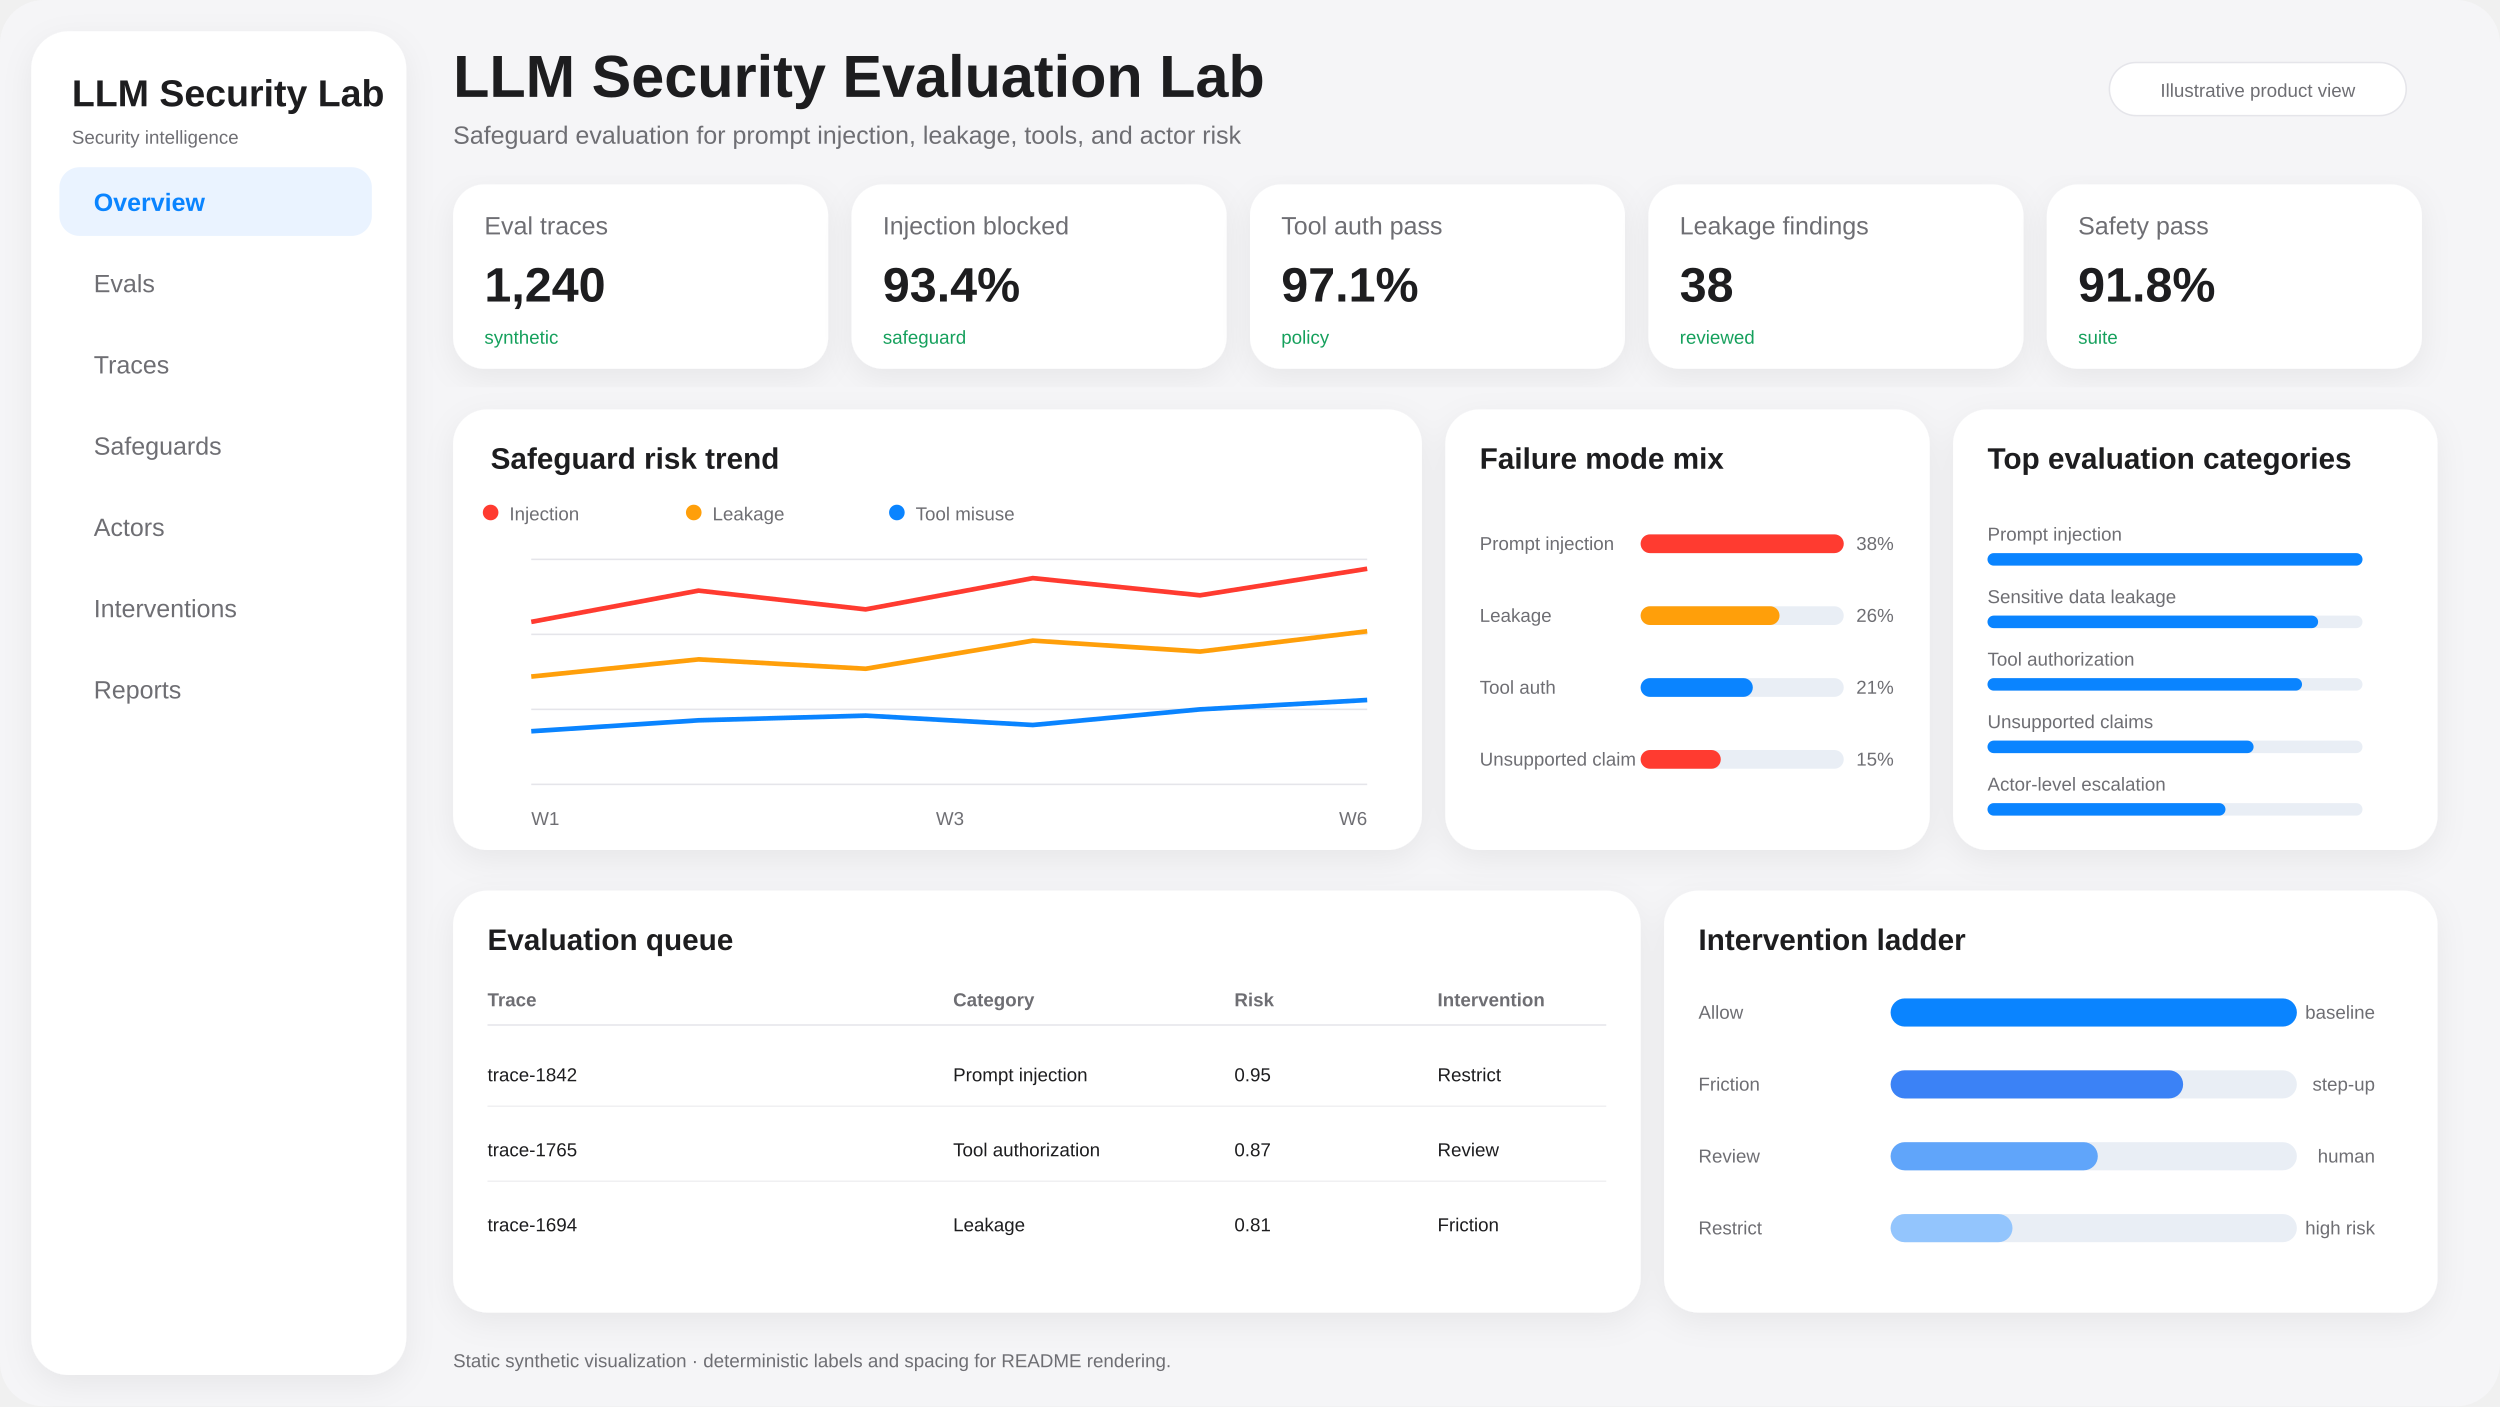
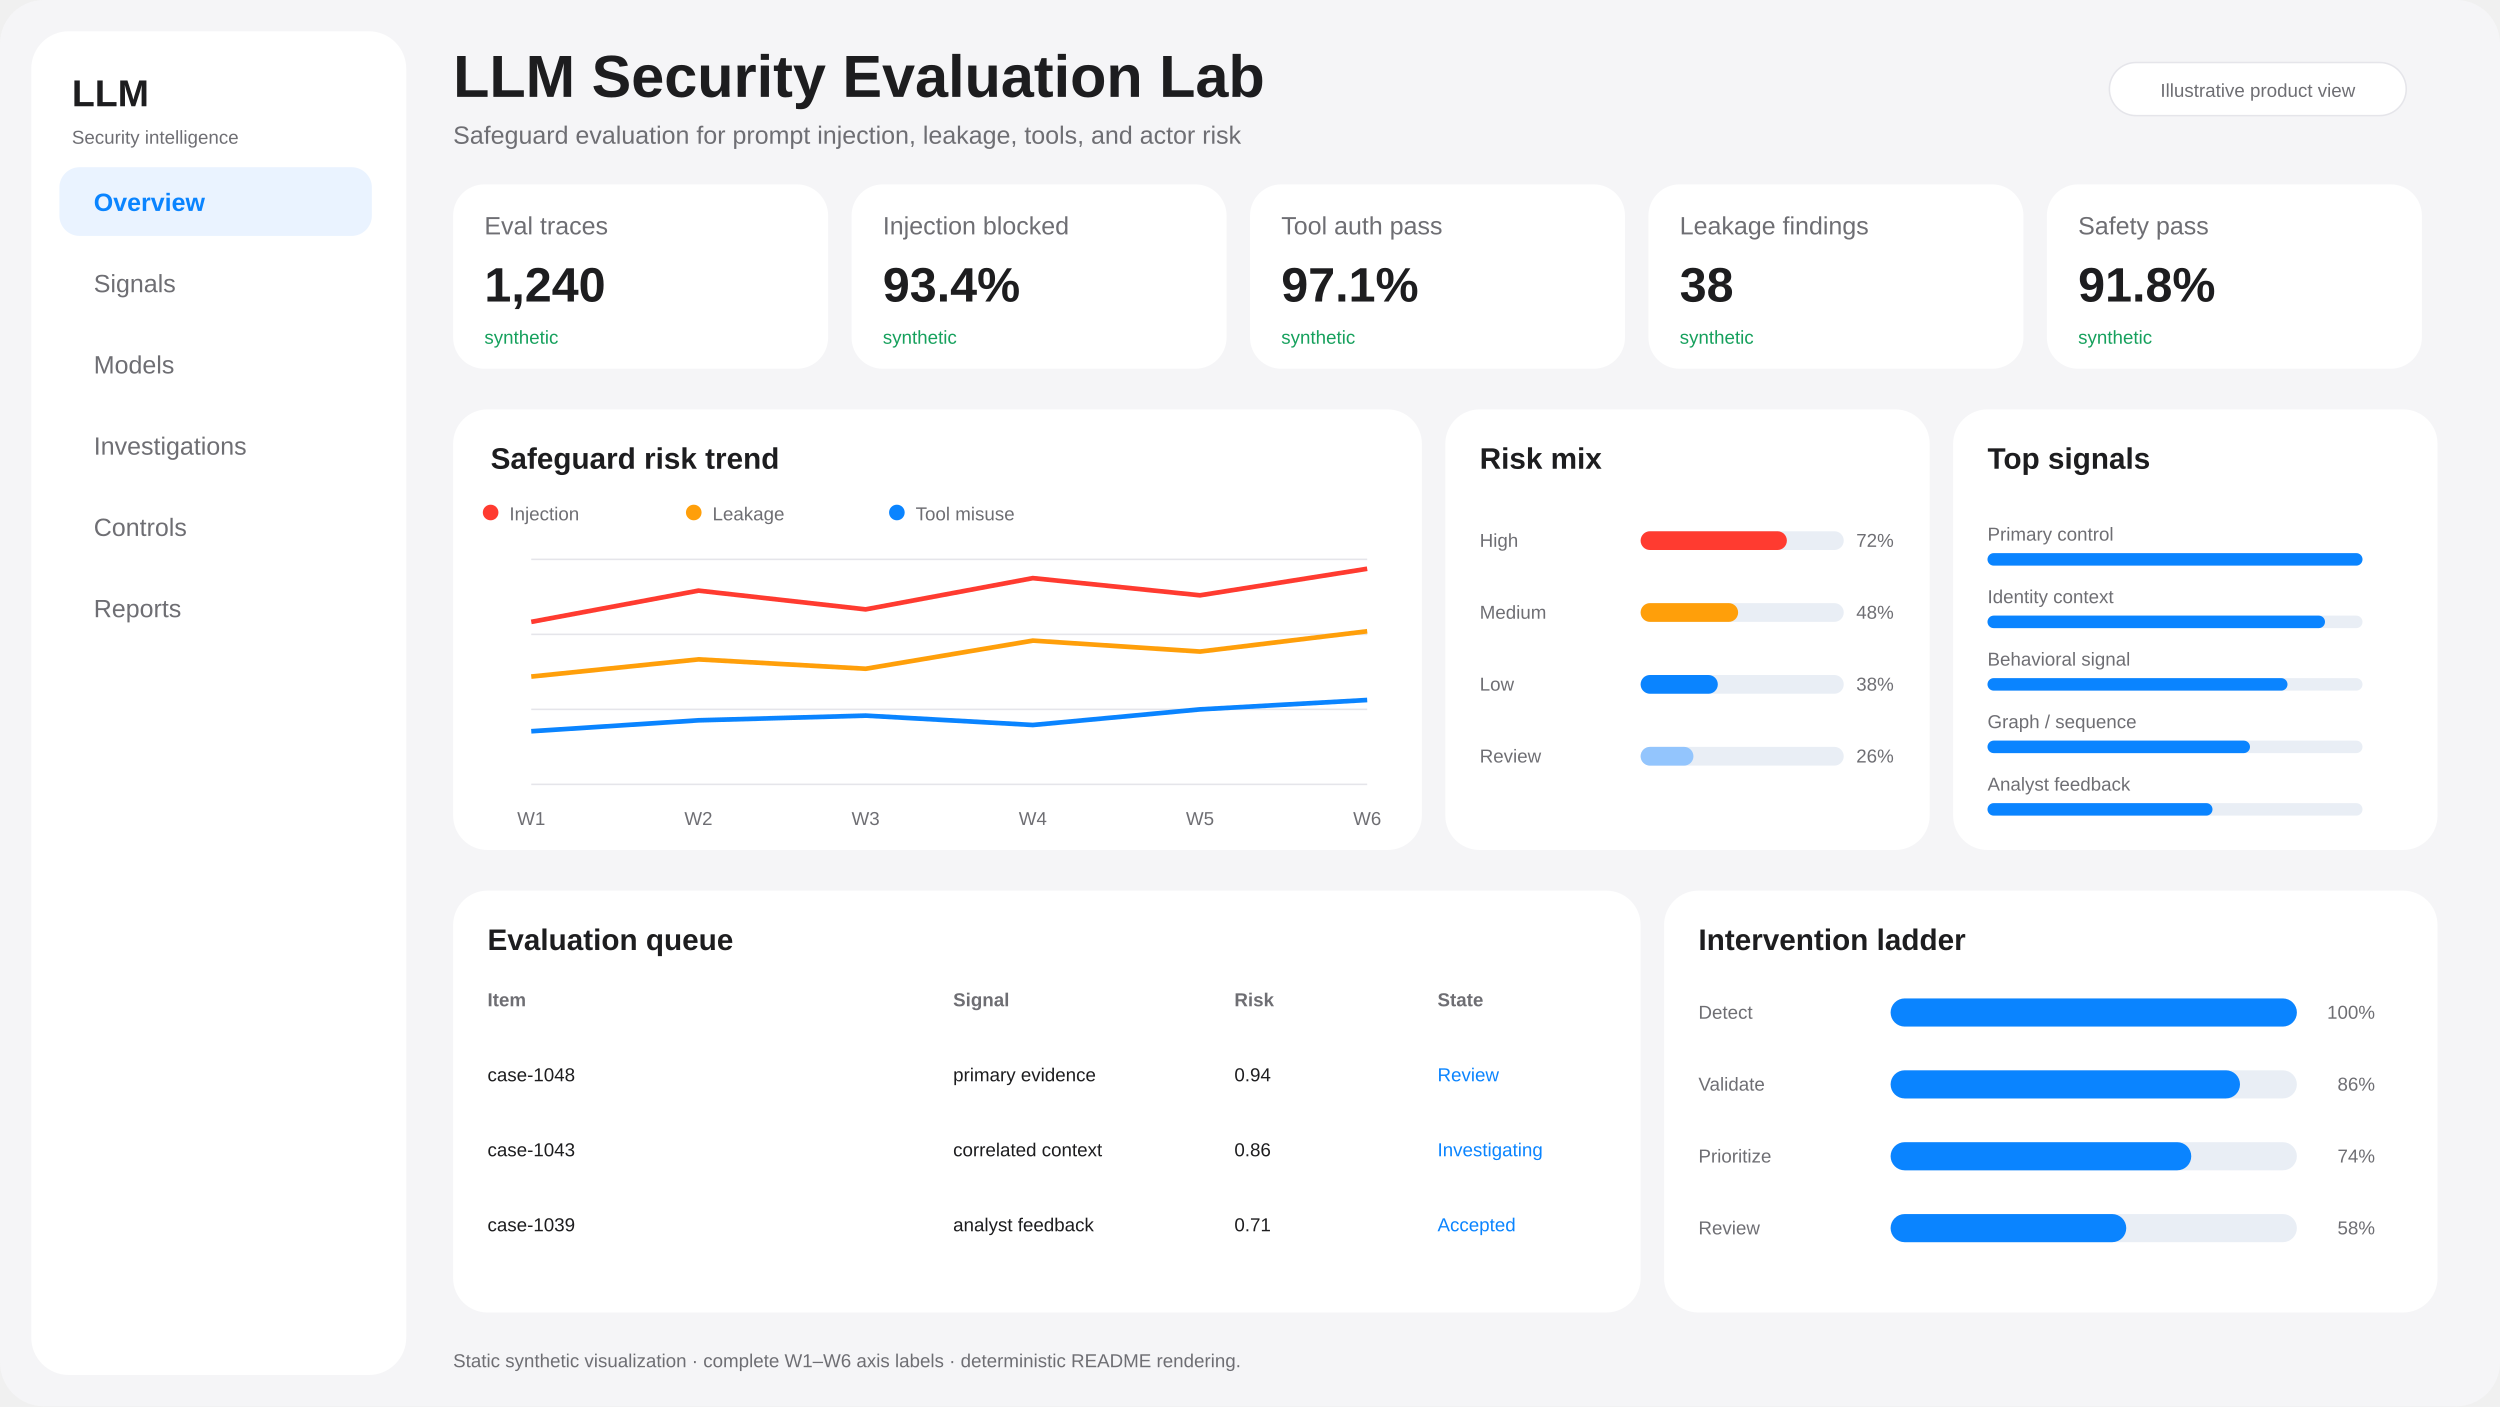
<svg xmlns="http://www.w3.org/2000/svg" width="1600" height="900" viewBox="0 0 1600 900">
-   <defs>
-     <style>text{font-family:-apple-system,BlinkMacSystemFont,"Segoe UI",Arial,sans-serif;fill:#1d1d1f}.m{fill:#6e6e73}.b{fill:#0a84ff}.g{fill:#15a05c}.r{fill:#ff3b30}.o{fill:#ff9f0a}.card{fill:#fff}.grid{stroke:#e5e5ea}.sm{font-size:12px}.md{font-size:16px}.h{font-weight:700}</style>
-     <filter id="s">
-       <feDropShadow dx="0" dy="6" stdDeviation="10" flood-opacity=".06" />
-     </filter>
-   </defs>
+   <style>text{font-family:-apple-system,BlinkMacSystemFont,"Segoe UI",Arial,sans-serif;fill:#1d1d1f}.m{fill:#6e6e73}.b{fill:#0a84ff}.g{fill:#15a05c}.r{fill:#ff3b30}.o{fill:#ff9f0a}.sm{font-size:12px}.md{font-size:16px}.h{font-weight:700}.card{fill:#fff}.grid{stroke:#e5e5ea}</style>
  <rect width="1600" height="900" rx="28" fill="#f5f5f7" />
-   <rect x="20" y="20" width="240" height="860" rx="24" class="card" filter="url(#s)" />
-   <text x="46" y="68" font-size="24" class="h">LLM Security Lab</text>
+   <rect x="20" y="20" width="240" height="860" rx="24" class="card" />
+   <text x="46" y="68" font-size="24" class="h">LLM</text>
  <text x="46" y="92" class="m sm">Security intelligence</text>
  <rect x="38" y="107" width="200" height="44" rx="13" fill="#eaf3ff" />
-   <text x="60" y="135" class="b md h">Overview</text>
-   <text x="60" y="187" class="m md">Evals</text>
-   <text x="60" y="239" class="m md">Traces</text>
-   <text x="60" y="291" class="m md">Safeguards</text>
-   <text x="60" y="343" class="m md">Actors</text>
-   <text x="60" y="395" class="m md">Interventions</text>
-   <text x="60" y="447" class="m md">Reports</text>
+   <text x="60" y="135" class="b h md">Overview</text>
+   <text x="60" y="187" class="m md">Signals</text>
+   <text x="60" y="239" class="m md">Models</text>
+   <text x="60" y="291" class="m md">Investigations</text>
+   <text x="60" y="343" class="m md">Controls</text>
+   <text x="60" y="395" class="m md">Reports</text>
  <text x="290" y="62" font-size="38" class="h">LLM Security Evaluation Lab</text>
  <text x="290" y="92" class="m md">Safeguard evaluation for prompt injection, leakage, tools, and actor risk</text>
-   <rect x="1350" y="40" width="190" height="34" rx="17" fill="#fff" stroke="#e5e5ea" />
+   <rect x="1350" y="40" width="190" height="34" rx="17" class="card" stroke="#e5e5ea" />
  <text x="1445" y="62" text-anchor="middle" class="m sm">Illustrative product view</text>
-   <g filter="url(#s)">
-     <rect x="290" y="118" width="240" height="118" rx="20" class="card" />
-   </g>
+   <rect x="290" y="118" width="240" height="118" rx="20" class="card" />
  <text x="310" y="150" class="m md">Eval traces</text>
  <text x="310" y="193" font-size="31" class="h">1,240</text>
  <text x="310" y="220" class="g sm">synthetic</text>
-   <g filter="url(#s)">
-     <rect x="545" y="118" width="240" height="118" rx="20" class="card" />
-   </g>
+   <rect x="545" y="118" width="240" height="118" rx="20" class="card" />
  <text x="565" y="150" class="m md">Injection blocked</text>
  <text x="565" y="193" font-size="31" class="h">93.4%</text>
-   <text x="565" y="220" class="g sm">safeguard</text>
-   <g filter="url(#s)">
-     <rect x="800" y="118" width="240" height="118" rx="20" class="card" />
-   </g>
+   <text x="565" y="220" class="g sm">synthetic</text>
+   <rect x="800" y="118" width="240" height="118" rx="20" class="card" />
  <text x="820" y="150" class="m md">Tool auth pass</text>
  <text x="820" y="193" font-size="31" class="h">97.1%</text>
-   <text x="820" y="220" class="g sm">policy</text>
-   <g filter="url(#s)">
-     <rect x="1055" y="118" width="240" height="118" rx="20" class="card" />
-   </g>
+   <text x="820" y="220" class="g sm">synthetic</text>
+   <rect x="1055" y="118" width="240" height="118" rx="20" class="card" />
  <text x="1075" y="150" class="m md">Leakage findings</text>
  <text x="1075" y="193" font-size="31" class="h">38</text>
-   <text x="1075" y="220" class="g sm">reviewed</text>
-   <g filter="url(#s)">
-     <rect x="1310" y="118" width="240" height="118" rx="20" class="card" />
-   </g>
+   <text x="1075" y="220" class="g sm">synthetic</text>
+   <rect x="1310" y="118" width="240" height="118" rx="20" class="card" />
  <text x="1330" y="150" class="m md">Safety pass</text>
  <text x="1330" y="193" font-size="31" class="h">91.8%</text>
-   <text x="1330" y="220" class="g sm">suite</text>
-   <g filter="url(#s)">
-     <rect x="290" y="262" width="620" height="282" rx="22" class="card" />
-     <rect x="925" y="262" width="310" height="282" rx="22" class="card" />
-     <rect x="1250" y="262" width="310" height="282" rx="22" class="card" />
-   </g>
+   <text x="1330" y="220" class="g sm">synthetic</text>
+   <rect x="290" y="262" width="620" height="282" rx="22" class="card" />
+   <rect x="925" y="262" width="310" height="282" rx="22" class="card" />
+   <rect x="1250" y="262" width="310" height="282" rx="22" class="card" />
  <text x="314" y="300" font-size="19" class="h">Safeguard risk trend</text>
  <circle cx="314" cy="328" r="5" fill="#ff3b30" />
  <text x="326" y="333" class="m sm">Injection</text>
  <circle cx="444" cy="328" r="5" fill="#ff9f0a" />
  <text x="456" y="333" class="m sm">Leakage</text>
  <circle cx="574" cy="328" r="5" fill="#0a84ff" />
  <text x="586" y="333" class="m sm">Tool misuse</text>
  <line x1="340" y1="358" x2="875" y2="358" class="grid" />
  <line x1="340" y1="406" x2="875" y2="406" class="grid" />
  <line x1="340" y1="454" x2="875" y2="454" class="grid" />
  <line x1="340" y1="502" x2="875" y2="502" class="grid" />
  <polyline points="340,398 447,378 554,390 661,370 768,381 875,364" fill="none" stroke="#ff3b30" stroke-width="3" />
  <polyline points="340,433 447,422 554,428 661,410 768,417 875,404" fill="none" stroke="#ff9f0a" stroke-width="3" />
  <polyline points="340,468 447,461 554,458 661,464 768,454 875,448" fill="none" stroke="#0a84ff" stroke-width="3" />
-   <text x="340" y="528" class="m sm">W1</text>
-   <text x="608" y="528" text-anchor="middle" class="m sm">W3</text>
-   <text x="875" y="528" text-anchor="end" class="m sm">W6</text>
-   <text x="947" y="300" font-size="19" class="h">Failure mode mix</text>
-   <text x="947" y="352" class="m sm">Prompt injection</text>
-   <rect x="1050" y="342" width="130" height="12" rx="6" fill="#e9eef5" />
-   <rect x="1050" y="342" width="130" height="12" rx="6" fill="#ff3b30" />
-   <text x="1212" y="352" text-anchor="end" class="m sm">38%</text>
-   <text x="947" y="398" class="m sm">Leakage</text>
-   <rect x="1050" y="388" width="130" height="12" rx="6" fill="#e9eef5" />
-   <rect x="1050" y="388" width="88.9" height="12" rx="6" fill="#ff9f0a" />
-   <text x="1212" y="398" text-anchor="end" class="m sm">26%</text>
-   <text x="947" y="444" class="m sm">Tool auth</text>
-   <rect x="1050" y="434" width="130" height="12" rx="6" fill="#e9eef5" />
-   <rect x="1050" y="434" width="71.8" height="12" rx="6" fill="#0a84ff" />
-   <text x="1212" y="444" text-anchor="end" class="m sm">21%</text>
-   <text x="947" y="490" class="m sm">Unsupported claim</text>
-   <rect x="1050" y="480" width="130" height="12" rx="6" fill="#e9eef5" />
-   <rect x="1050" y="480" width="51.3" height="12" rx="6" fill="#ff3b30" />
-   <text x="1212" y="490" text-anchor="end" class="m sm">15%</text>
-   <text x="1272" y="300" font-size="19" class="h">Top evaluation categories</text>
-   <text x="1272" y="346" class="m sm">Prompt injection</text>
+   <text x="340" y="528" text-anchor="middle" class="m sm">W1</text>
+   <text x="447" y="528" text-anchor="middle" class="m sm">W2</text>
+   <text x="554" y="528" text-anchor="middle" class="m sm">W3</text>
+   <text x="661" y="528" text-anchor="middle" class="m sm">W4</text>
+   <text x="768" y="528" text-anchor="middle" class="m sm">W5</text>
+   <text x="875" y="528" text-anchor="middle" class="m sm">W6</text>
+   <text x="947" y="300" font-size="19" class="h">Risk mix</text>
+   <text x="947" y="350" class="m sm">High</text>
+   <rect x="1050" y="340" width="130" height="12" rx="6" fill="#e9eef5" />
+   <rect x="1050" y="340" width="93.6" height="12" rx="6" fill="#ff3b30" />
+   <text x="1212" y="350" text-anchor="end" class="m sm">72%</text>
+   <text x="947" y="396" class="m sm">Medium</text>
+   <rect x="1050" y="386" width="130" height="12" rx="6" fill="#e9eef5" />
+   <rect x="1050" y="386" width="62.4" height="12" rx="6" fill="#ff9f0a" />
+   <text x="1212" y="396" text-anchor="end" class="m sm">48%</text>
+   <text x="947" y="442" class="m sm">Low</text>
+   <rect x="1050" y="432" width="130" height="12" rx="6" fill="#e9eef5" />
+   <rect x="1050" y="432" width="49.4" height="12" rx="6" fill="#0a84ff" />
+   <text x="1212" y="442" text-anchor="end" class="m sm">38%</text>
+   <text x="947" y="488" class="m sm">Review</text>
+   <rect x="1050" y="478" width="130" height="12" rx="6" fill="#e9eef5" />
+   <rect x="1050" y="478" width="33.8" height="12" rx="6" fill="#93c5fd" />
+   <text x="1212" y="488" text-anchor="end" class="m sm">26%</text>
+   <text x="1272" y="300" font-size="19" class="h">Top signals</text>
+   <text x="1272" y="346" class="m sm">Primary control</text>
  <rect x="1272" y="354" width="240" height="8" rx="4" fill="#e9eef5" />
  <rect x="1272" y="354" width="240" height="8" rx="4" fill="#0a84ff" />
-   <text x="1272" y="386" class="m sm">Sensitive data leakage</text>
+   <text x="1272" y="386" class="m sm">Identity context</text>
  <rect x="1272" y="394" width="240" height="8" rx="4" fill="#e9eef5" />
-   <rect x="1272" y="394" width="211.6" height="8" rx="4" fill="#0a84ff" />
-   <text x="1272" y="426" class="m sm">Tool authorization</text>
+   <rect x="1272" y="394" width="216" height="8" rx="4" fill="#0a84ff" />
+   <text x="1272" y="426" class="m sm">Behavioral signal</text>
  <rect x="1272" y="434" width="240" height="8" rx="4" fill="#e9eef5" />
-   <rect x="1272" y="434" width="201.3" height="8" rx="4" fill="#0a84ff" />
-   <text x="1272" y="466" class="m sm">Unsupported claims</text>
+   <rect x="1272" y="434" width="192" height="8" rx="4" fill="#0a84ff" />
+   <text x="1272" y="466" class="m sm">Graph / sequence</text>
  <rect x="1272" y="474" width="240" height="8" rx="4" fill="#e9eef5" />
-   <rect x="1272" y="474" width="170.3" height="8" rx="4" fill="#0a84ff" />
-   <text x="1272" y="506" class="m sm">Actor-level escalation</text>
+   <rect x="1272" y="474" width="168" height="8" rx="4" fill="#0a84ff" />
+   <text x="1272" y="506" class="m sm">Analyst feedback</text>
  <rect x="1272" y="514" width="240" height="8" rx="4" fill="#e9eef5" />
-   <rect x="1272" y="514" width="152.3" height="8" rx="4" fill="#0a84ff" />
-   <g filter="url(#s)">
-     <rect x="290" y="570" width="760" height="270" rx="22" class="card" />
-     <rect x="1065" y="570" width="495" height="270" rx="22" class="card" />
-   </g>
+   <rect x="1272" y="514" width="144" height="8" rx="4" fill="#0a84ff" />
+   <rect x="290" y="570" width="760" height="270" rx="22" class="card" />
+   <rect x="1065" y="570" width="495" height="270" rx="22" class="card" />
  <text x="312" y="608" font-size="19" class="h">Evaluation queue</text>
-   <text x="312" y="644" class="m sm h">Trace</text>
-   <text x="610" y="644" class="m sm h">Category</text>
+   <text x="312" y="644" class="m sm h">Item</text>
+   <text x="610" y="644" class="m sm h">Signal</text>
  <text x="790" y="644" class="m sm h">Risk</text>
-   <text x="920" y="644" class="m sm h">Intervention</text>
-   <line x1="312" y1="656" x2="1028" y2="656" class="grid" />
-   <text x="312" y="692" class="sm">trace-1842</text>
-   <text x="610" y="692" class="sm">Prompt injection</text>
-   <text x="790" y="692" class="sm">0.95</text>
-   <text x="920" y="692" class="sm">Restrict</text>
-   <line x1="312" y1="708" x2="1028" y2="708" stroke="#f0f0f2" />
-   <text x="312" y="740" class="sm">trace-1765</text>
-   <text x="610" y="740" class="sm">Tool authorization</text>
-   <text x="790" y="740" class="sm">0.87</text>
-   <text x="920" y="740" class="sm">Review</text>
-   <line x1="312" y1="756" x2="1028" y2="756" stroke="#f0f0f2" />
-   <text x="312" y="788" class="sm">trace-1694</text>
-   <text x="610" y="788" class="sm">Leakage</text>
-   <text x="790" y="788" class="sm">0.81</text>
-   <text x="920" y="788" class="sm">Friction</text>
+   <text x="920" y="644" class="m sm h">State</text>
+   <text x="312" y="692" class="sm">case-1048</text>
+   <text x="610" y="692" class="sm">primary evidence</text>
+   <text x="790" y="692" class="sm">0.94</text>
+   <text x="920" y="692" class="b sm">Review</text>
+   <text x="312" y="740" class="sm">case-1043</text>
+   <text x="610" y="740" class="sm">correlated context</text>
+   <text x="790" y="740" class="sm">0.86</text>
+   <text x="920" y="740" class="b sm">Investigating</text>
+   <text x="312" y="788" class="sm">case-1039</text>
+   <text x="610" y="788" class="sm">analyst feedback</text>
+   <text x="790" y="788" class="sm">0.71</text>
+   <text x="920" y="788" class="b sm">Accepted</text>
  <text x="1087" y="608" font-size="19" class="h">Intervention ladder</text>
-   <text x="1087" y="652" class="m sm">Allow</text>
+   <text x="1087" y="652" class="m sm">Detect</text>
  <rect x="1210" y="639" width="260" height="18" rx="9" fill="#e9eef5" />
  <rect x="1210" y="639" width="260" height="18" rx="9" fill="#0a84ff" />
-   <text x="1520" y="652" text-anchor="end" class="m sm">baseline</text>
-   <text x="1087" y="698" class="m sm">Friction</text>
+   <text x="1520" y="652" text-anchor="end" class="m sm">100%</text>
+   <text x="1087" y="698" class="m sm">Validate</text>
  <rect x="1210" y="685" width="260" height="18" rx="9" fill="#e9eef5" />
-   <rect x="1210" y="685" width="187.2" height="18" rx="9" fill="#3b82f6" />
-   <text x="1520" y="698" text-anchor="end" class="m sm">step-up</text>
-   <text x="1087" y="744" class="m sm">Review</text>
+   <rect x="1210" y="685" width="223.6" height="18" rx="9" fill="#0a84ff" />
+   <text x="1520" y="698" text-anchor="end" class="m sm">86%</text>
+   <text x="1087" y="744" class="m sm">Prioritize</text>
  <rect x="1210" y="731" width="260" height="18" rx="9" fill="#e9eef5" />
-   <rect x="1210" y="731" width="132.6" height="18" rx="9" fill="#60a5fa" />
-   <text x="1520" y="744" text-anchor="end" class="m sm">human</text>
-   <text x="1087" y="790" class="m sm">Restrict</text>
+   <rect x="1210" y="731" width="192.4" height="18" rx="9" fill="#0a84ff" />
+   <text x="1520" y="744" text-anchor="end" class="m sm">74%</text>
+   <text x="1087" y="790" class="m sm">Review</text>
  <rect x="1210" y="777" width="260" height="18" rx="9" fill="#e9eef5" />
-   <rect x="1210" y="777" width="78" height="18" rx="9" fill="#93c5fd" />
-   <text x="1520" y="790" text-anchor="end" class="m sm">high risk</text>
-   <text x="290" y="875" class="m sm">Static synthetic visualization · deterministic labels and spacing for README rendering.</text>
+   <rect x="1210" y="777" width="150.8" height="18" rx="9" fill="#0a84ff" />
+   <text x="1520" y="790" text-anchor="end" class="m sm">58%</text>
+   <text x="290" y="875" class="m sm">Static synthetic visualization · complete W1–W6 axis labels · deterministic README rendering.</text>
</svg>
